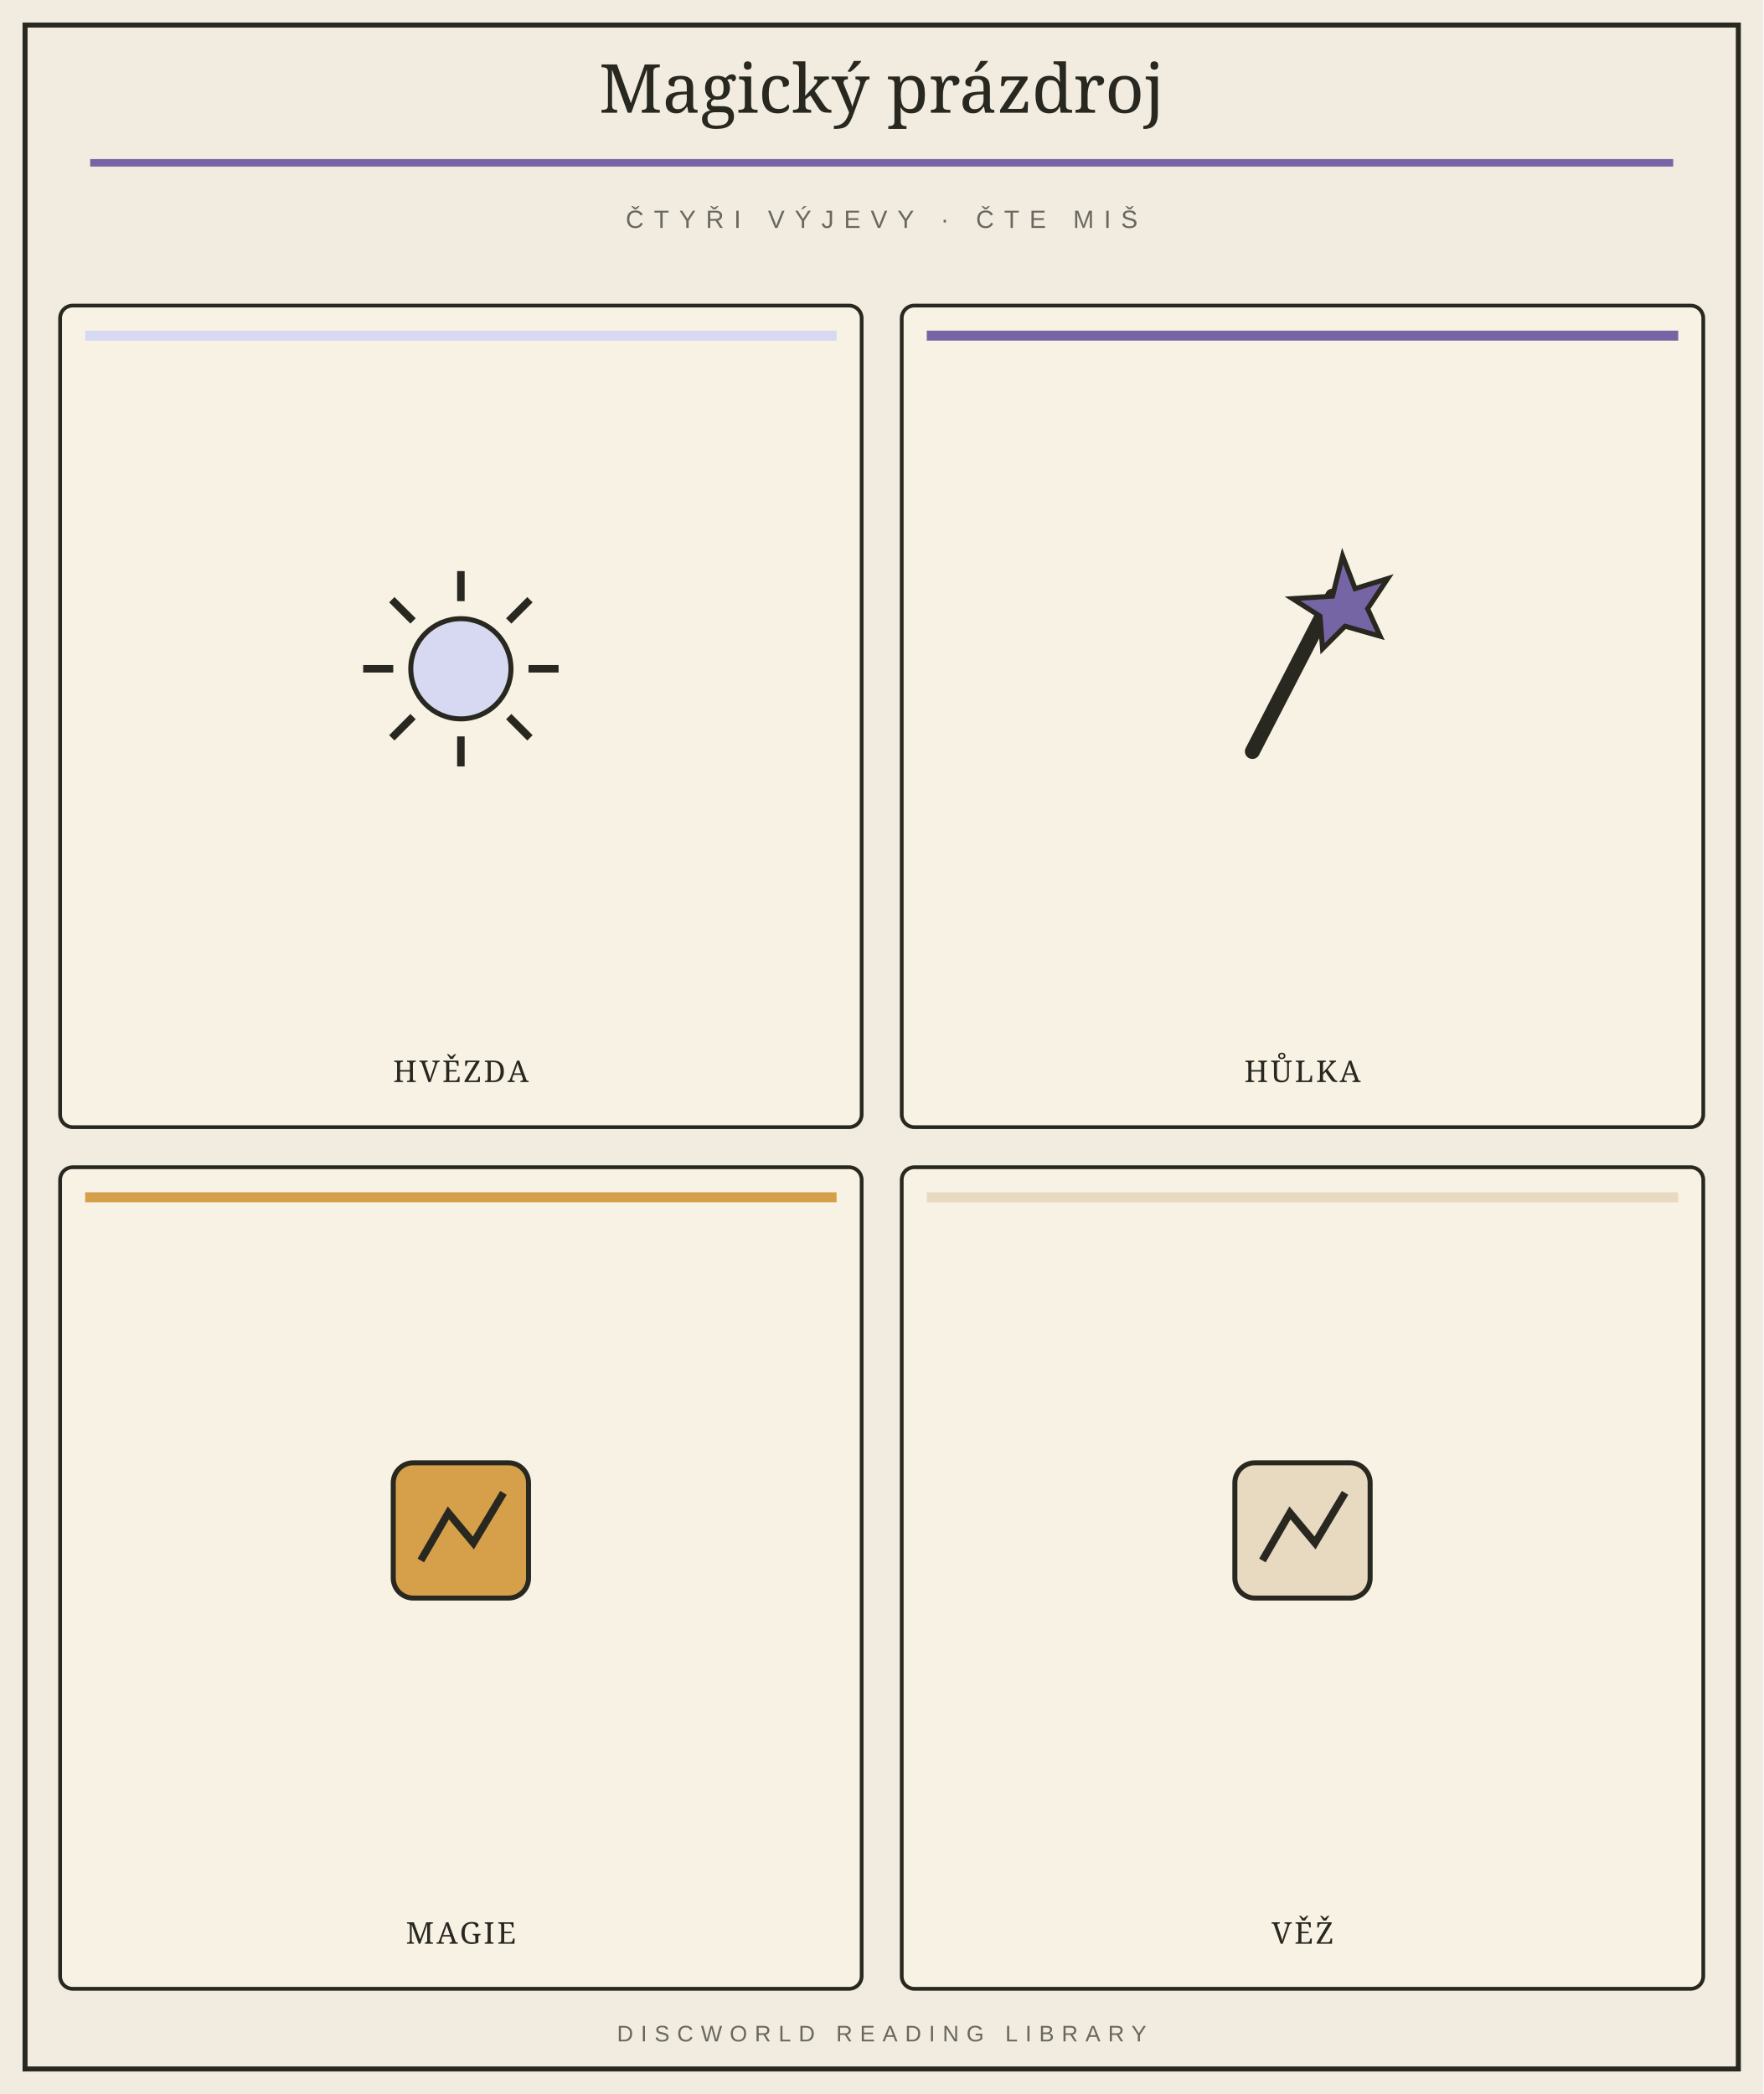
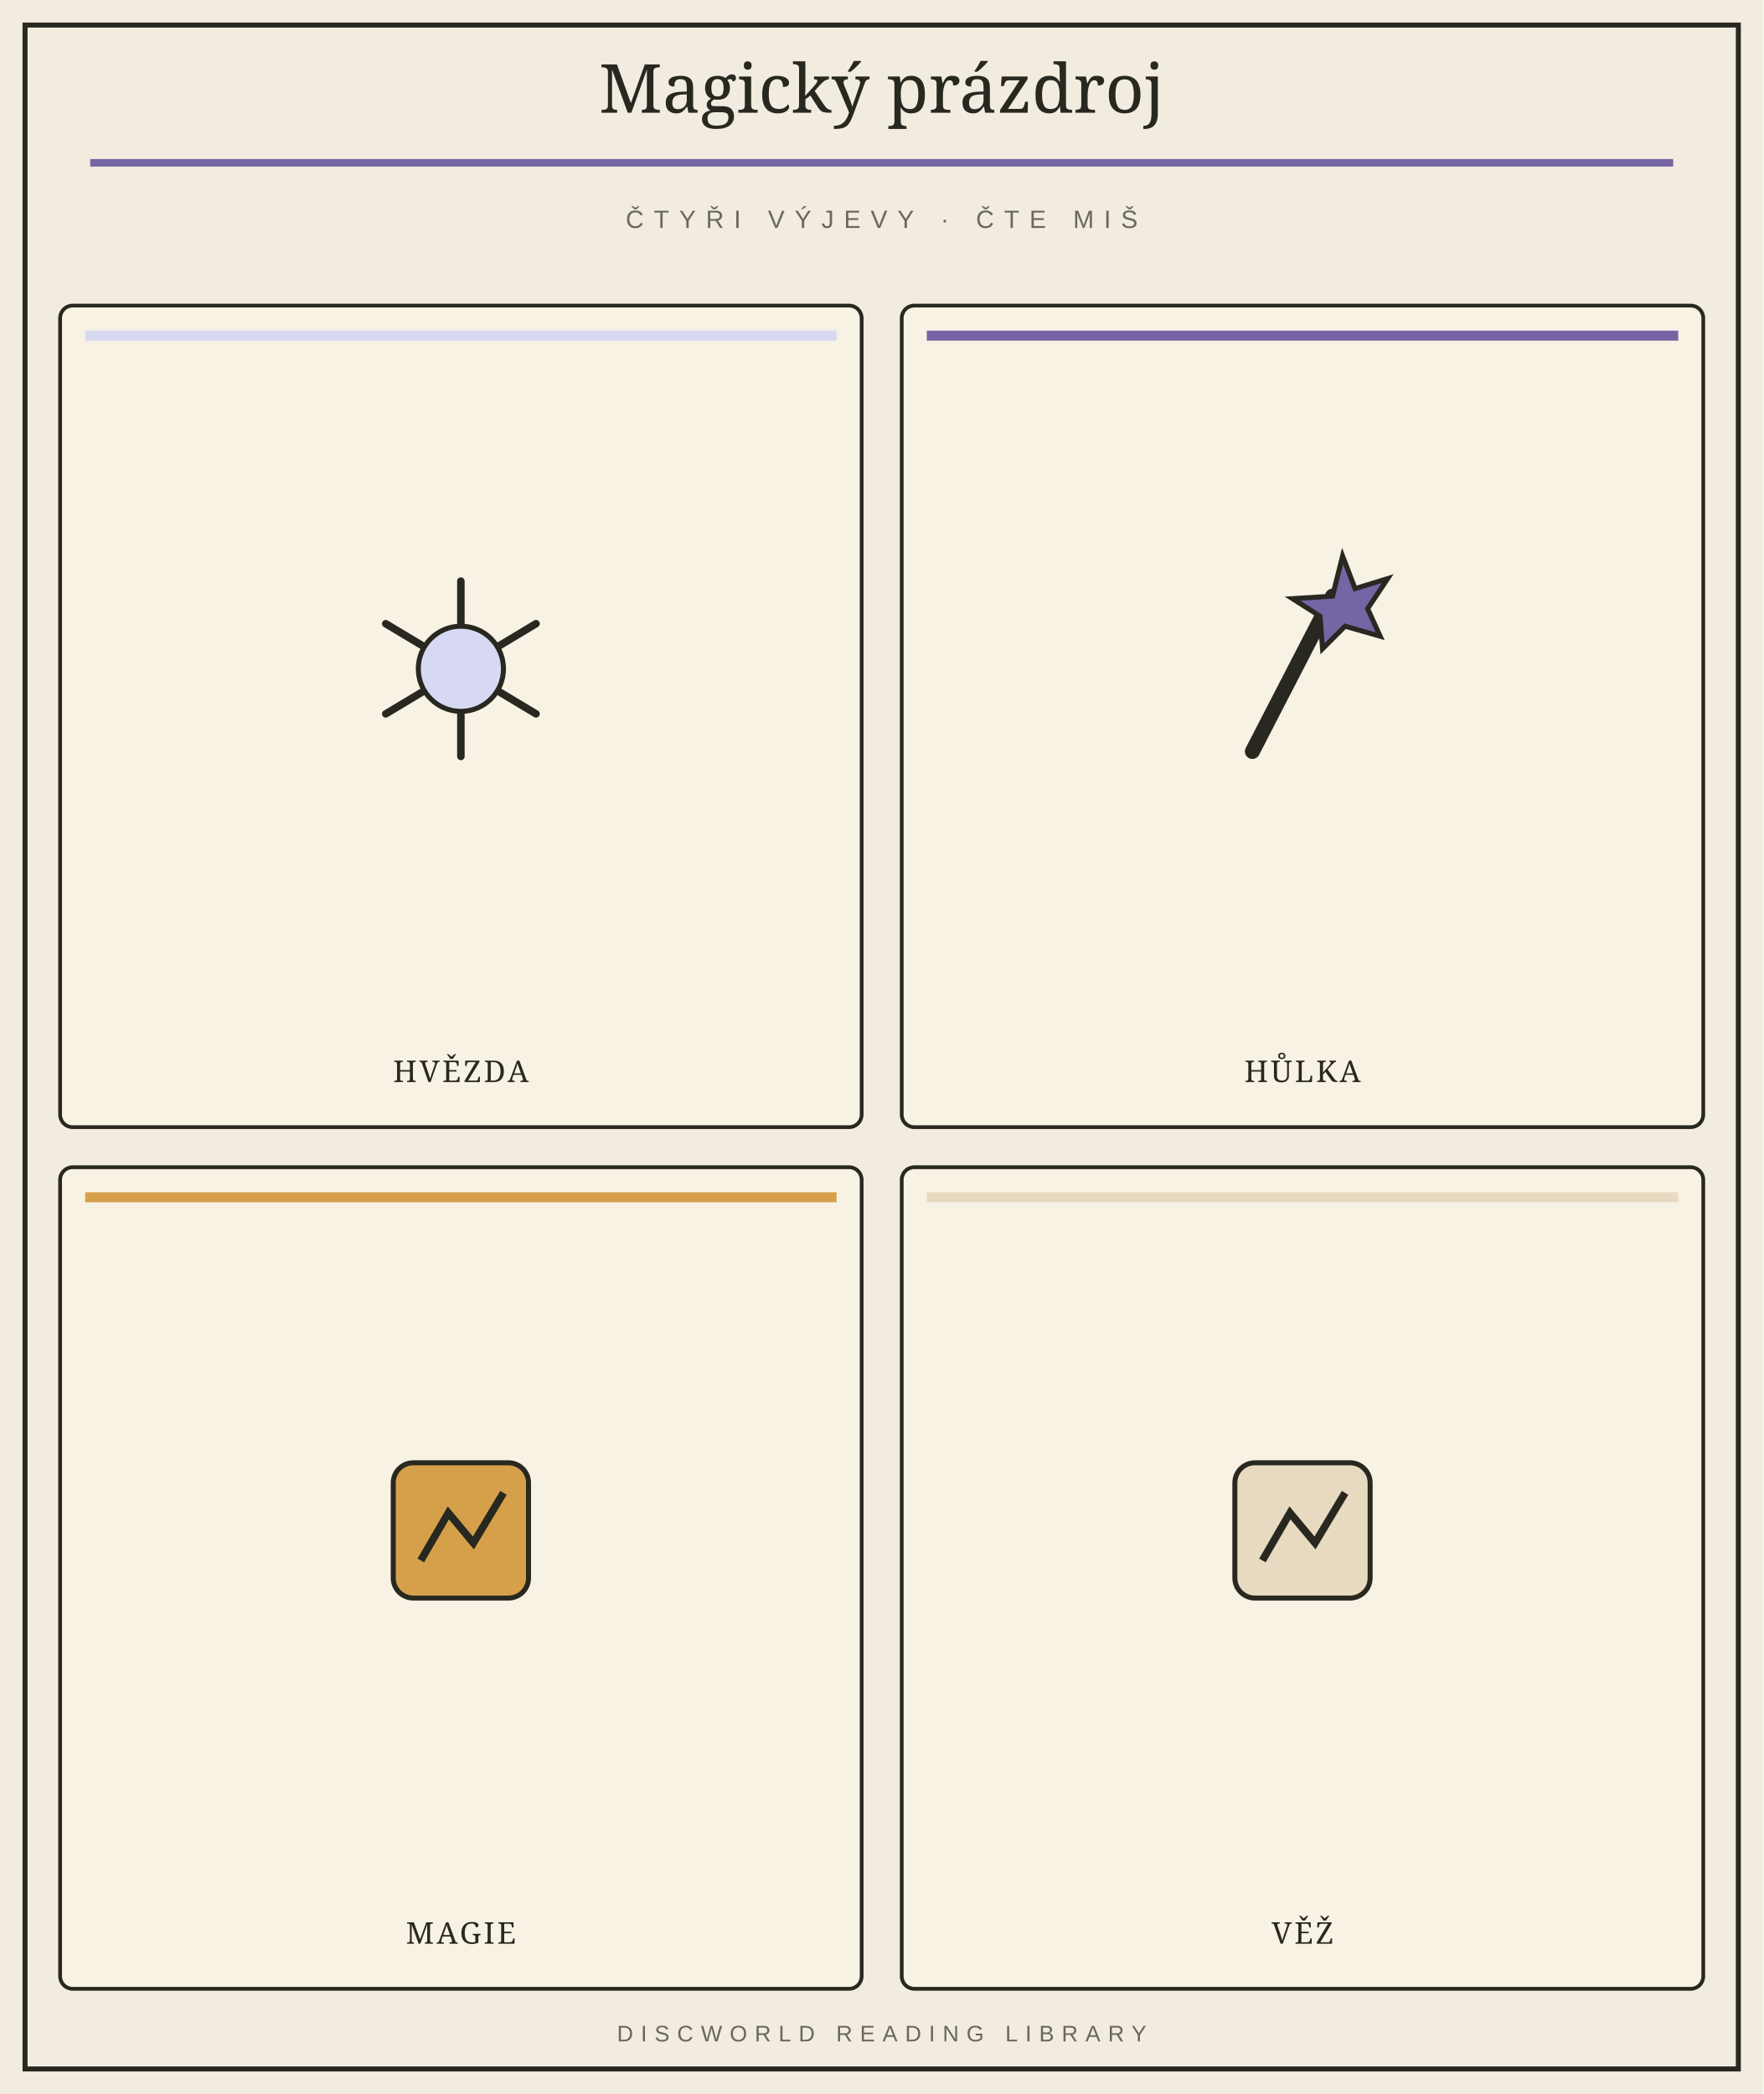
<svg xmlns="http://www.w3.org/2000/svg" viewBox="0 0 704 836" role="img" aria-labelledby="t d">
  <rect width="704" height="836" fill="#f1ecdf" />
  <rect x="10" y="10" width="684" height="816" fill="none" stroke="#282820" stroke-width="2" />
  <text x="352" y="45" text-anchor="middle" font-family="Georgia,serif" font-size="27" fill="#282820">Magický prázdroj</text>
  <path d="M36 65H668" stroke="#7665a5" stroke-width="3" />
  <text x="352" y="91" text-anchor="middle" font-family="Arial,sans-serif" font-size="10" letter-spacing="4" fill="#69675f">ČTYŘI VÝJEVY · ČTE MIŠ</text>
  <g>
    <rect x="24" y="122" width="320" height="328" rx="5" fill="#f8f2e5" stroke="#282820" stroke-width="1.5" />
    <path d="M34 134H334" stroke="#d7d9f2" stroke-width="4" />
-     <circle cx="184" cy="267" r="20" fill="#d7d9f2" stroke="#282820" stroke-width="2" />
-     <g stroke="#282820" stroke-width="3">
-       <path d="M211 267L223 267" />
-       <path d="M203.092 286.092L211.577 294.577" />
-       <path d="M184 294L184 306" />
-       <path d="M164.908 286.092L156.423 294.577" />
-       <path d="M157 267L145 267" />
-       <path d="M164.908 247.908L156.423 239.423" />
-       <path d="M184 240L184 228" />
-       <path d="M203.092 247.908L211.577 239.423" />
+     <g stroke="#282820" stroke-width="3" stroke-linecap="round">
+       <path d="M184 232V302M154 249L214 285M154 285L214 249" />
+       <circle cx="184" cy="267" r="17" fill="#d7d9f2" stroke="#282820" stroke-width="2" />
    </g>
    <text x="184" y="432" text-anchor="middle" font-family="Georgia,serif" font-size="12" letter-spacing="1" fill="#282820">HVĚZDA</text>
  </g>
  <g>
    <rect x="360" y="122" width="320" height="328" rx="5" fill="#f8f2e5" stroke="#282820" stroke-width="1.5" />
    <path d="M370 134H670" stroke="#7665a5" stroke-width="4" />
    <path d="M500 300L532 238" stroke="#282820" stroke-width="6" stroke-linecap="round" />
    <path d="M532 238l4 -16 5 13 13 -4 -8 12 5 11 -14 -4 -9 9 -1 -13 -11 -7z" fill="#7665a5" stroke="#282820" stroke-width="2" />
    <text x="520" y="432" text-anchor="middle" font-family="Georgia,serif" font-size="12" letter-spacing="1" fill="#282820">HŮLKA</text>
  </g>
  <g>
    <rect x="24" y="466" width="320" height="328" rx="5" fill="#f8f2e5" stroke="#282820" stroke-width="1.5" />
    <path d="M34 478H334" stroke="#d6a04b" stroke-width="4" />
    <rect x="157" y="584" width="54" height="54" rx="8" fill="#d6a04b" stroke="#282820" stroke-width="2" />
    <path d="M168 623L179 604L189 616L201 596" fill="none" stroke="#282820" stroke-width="3" />
    <text x="184" y="776" text-anchor="middle" font-family="Georgia,serif" font-size="12" letter-spacing="1" fill="#282820">MAGIE</text>
  </g>
  <g>
    <rect x="360" y="466" width="320" height="328" rx="5" fill="#f8f2e5" stroke="#282820" stroke-width="1.5" />
    <path d="M370 478H670" stroke="#e8d9c1" stroke-width="4" />
    <rect x="493" y="584" width="54" height="54" rx="8" fill="#e8d9c1" stroke="#282820" stroke-width="2" />
    <path d="M504 623L515 604L525 616L537 596" fill="none" stroke="#282820" stroke-width="3" />
    <text x="520" y="776" text-anchor="middle" font-family="Georgia,serif" font-size="12" letter-spacing="1" fill="#282820">VĚŽ</text>
  </g>
  <text x="352" y="815" text-anchor="middle" font-family="Arial,sans-serif" font-size="9" letter-spacing="3" fill="#69675f">DISCWORLD READING LIBRARY</text>
</svg>
